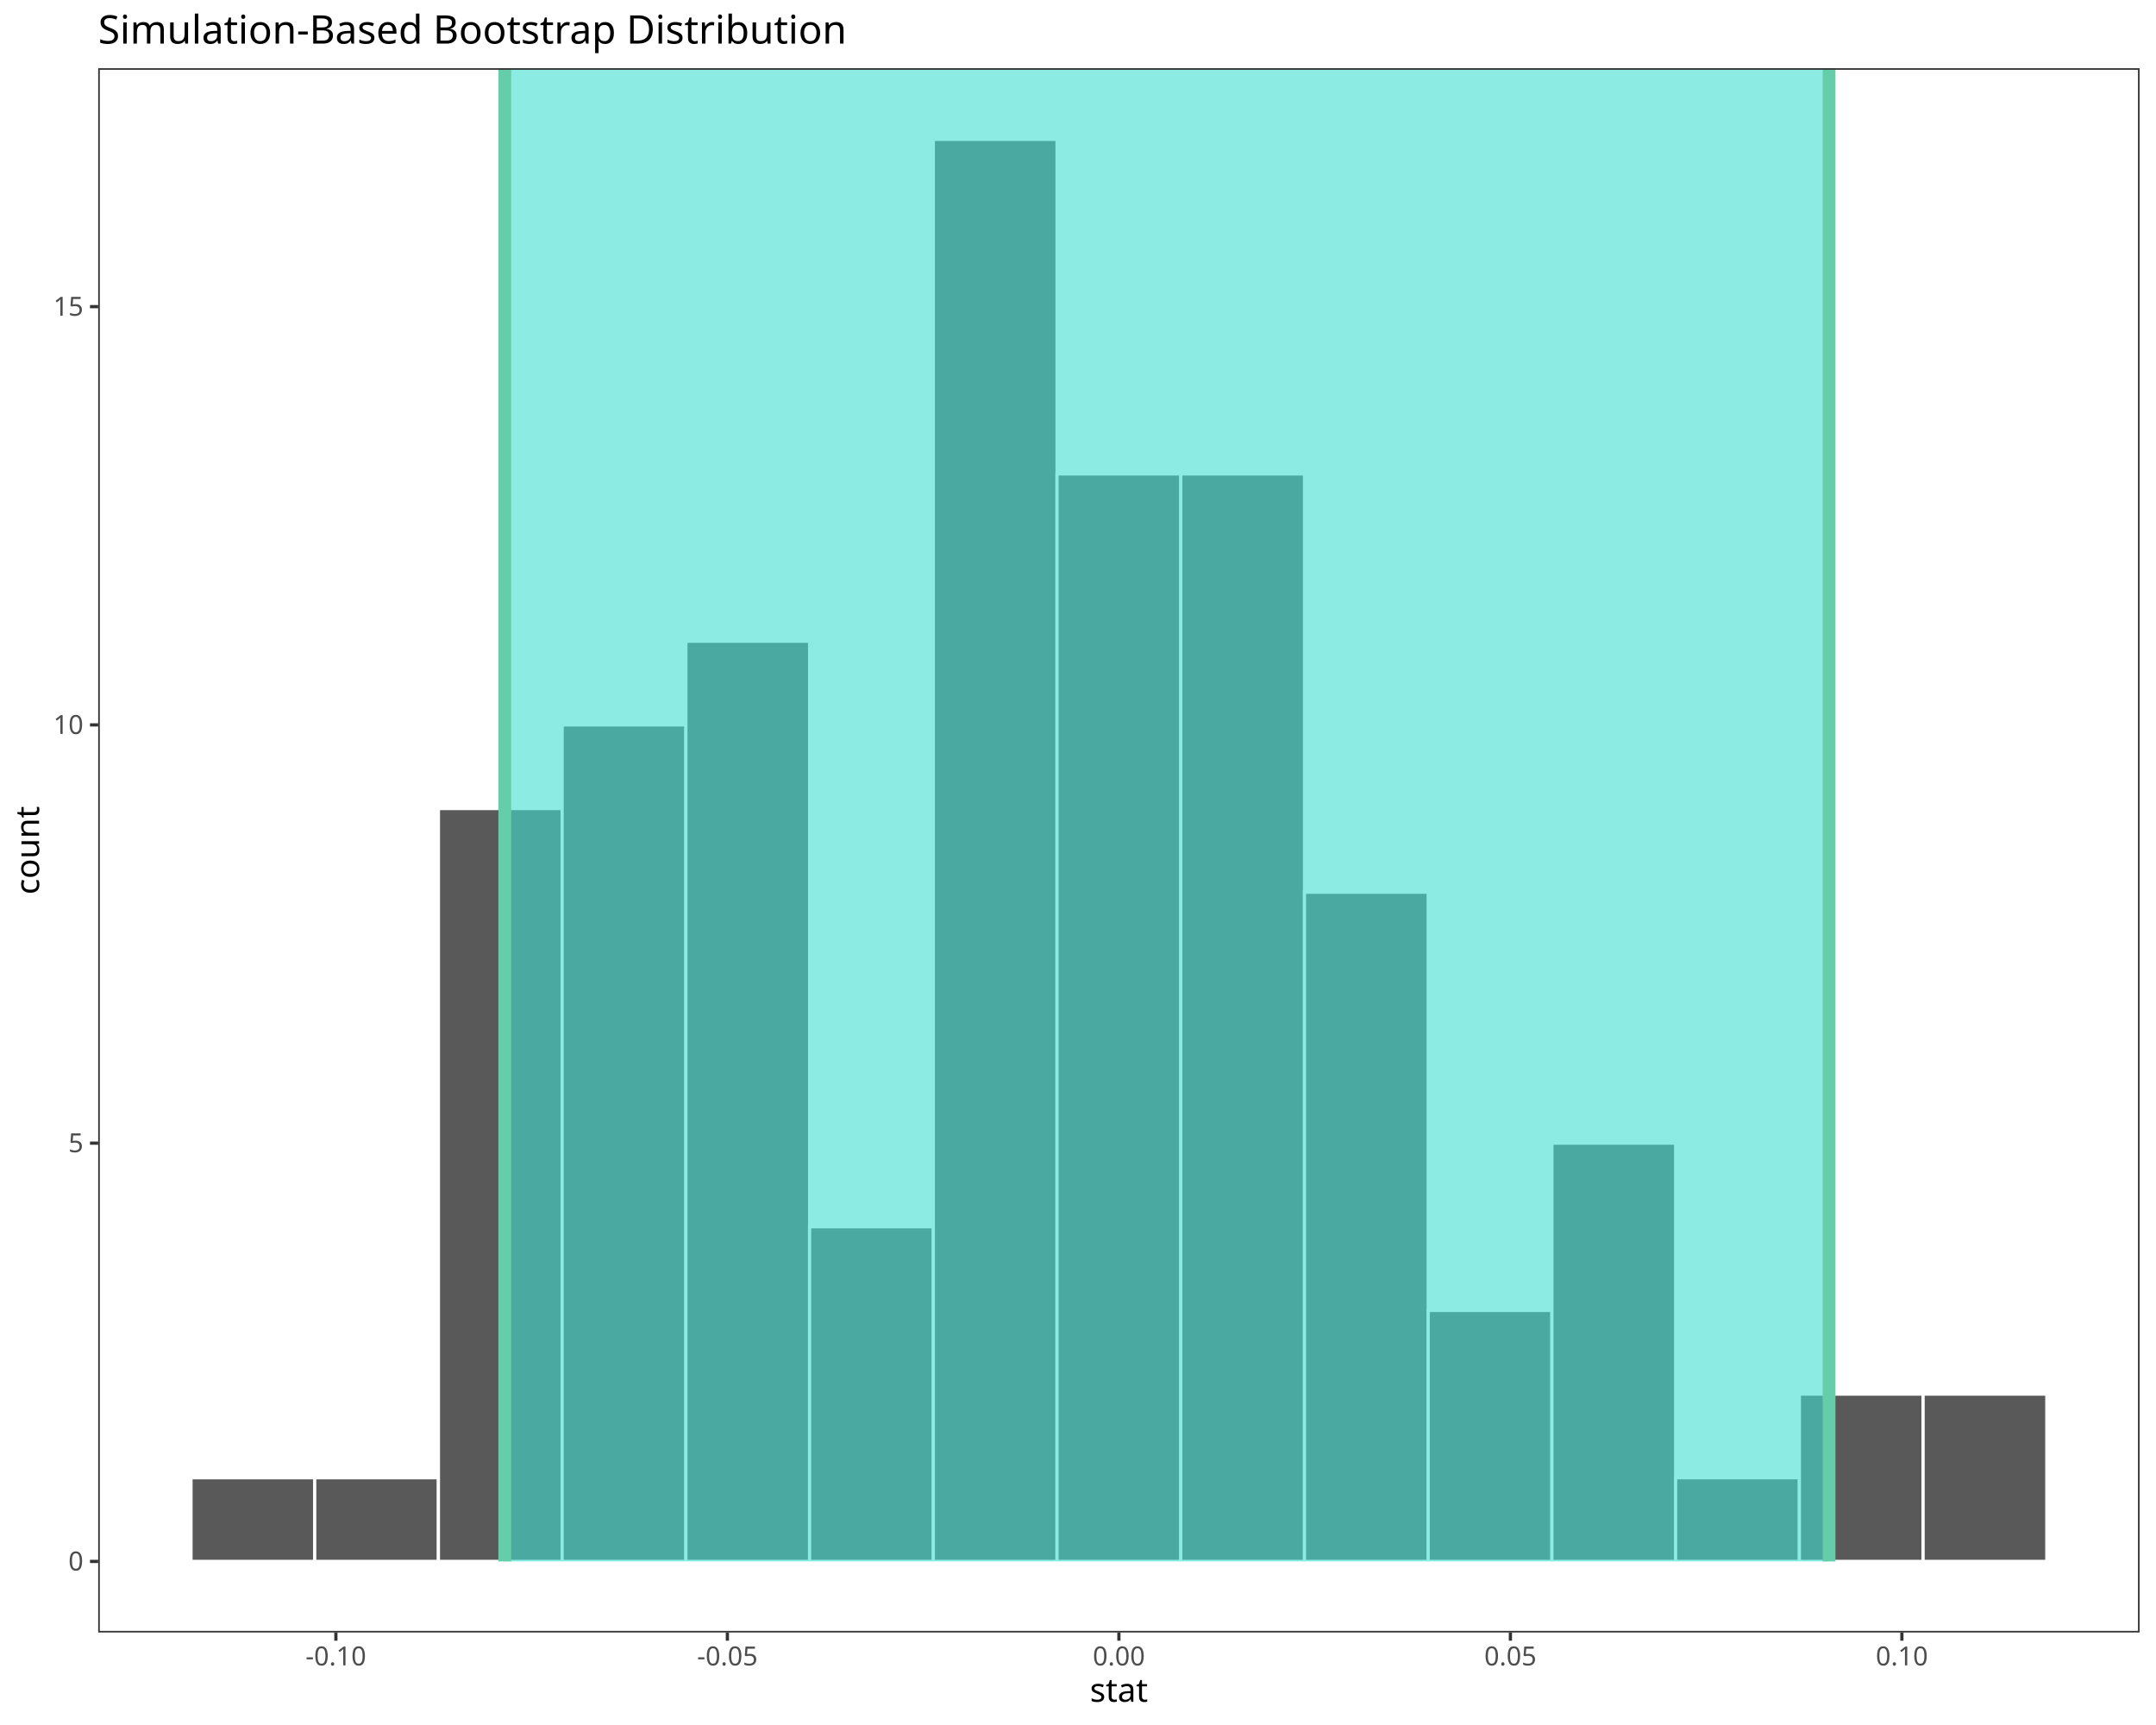
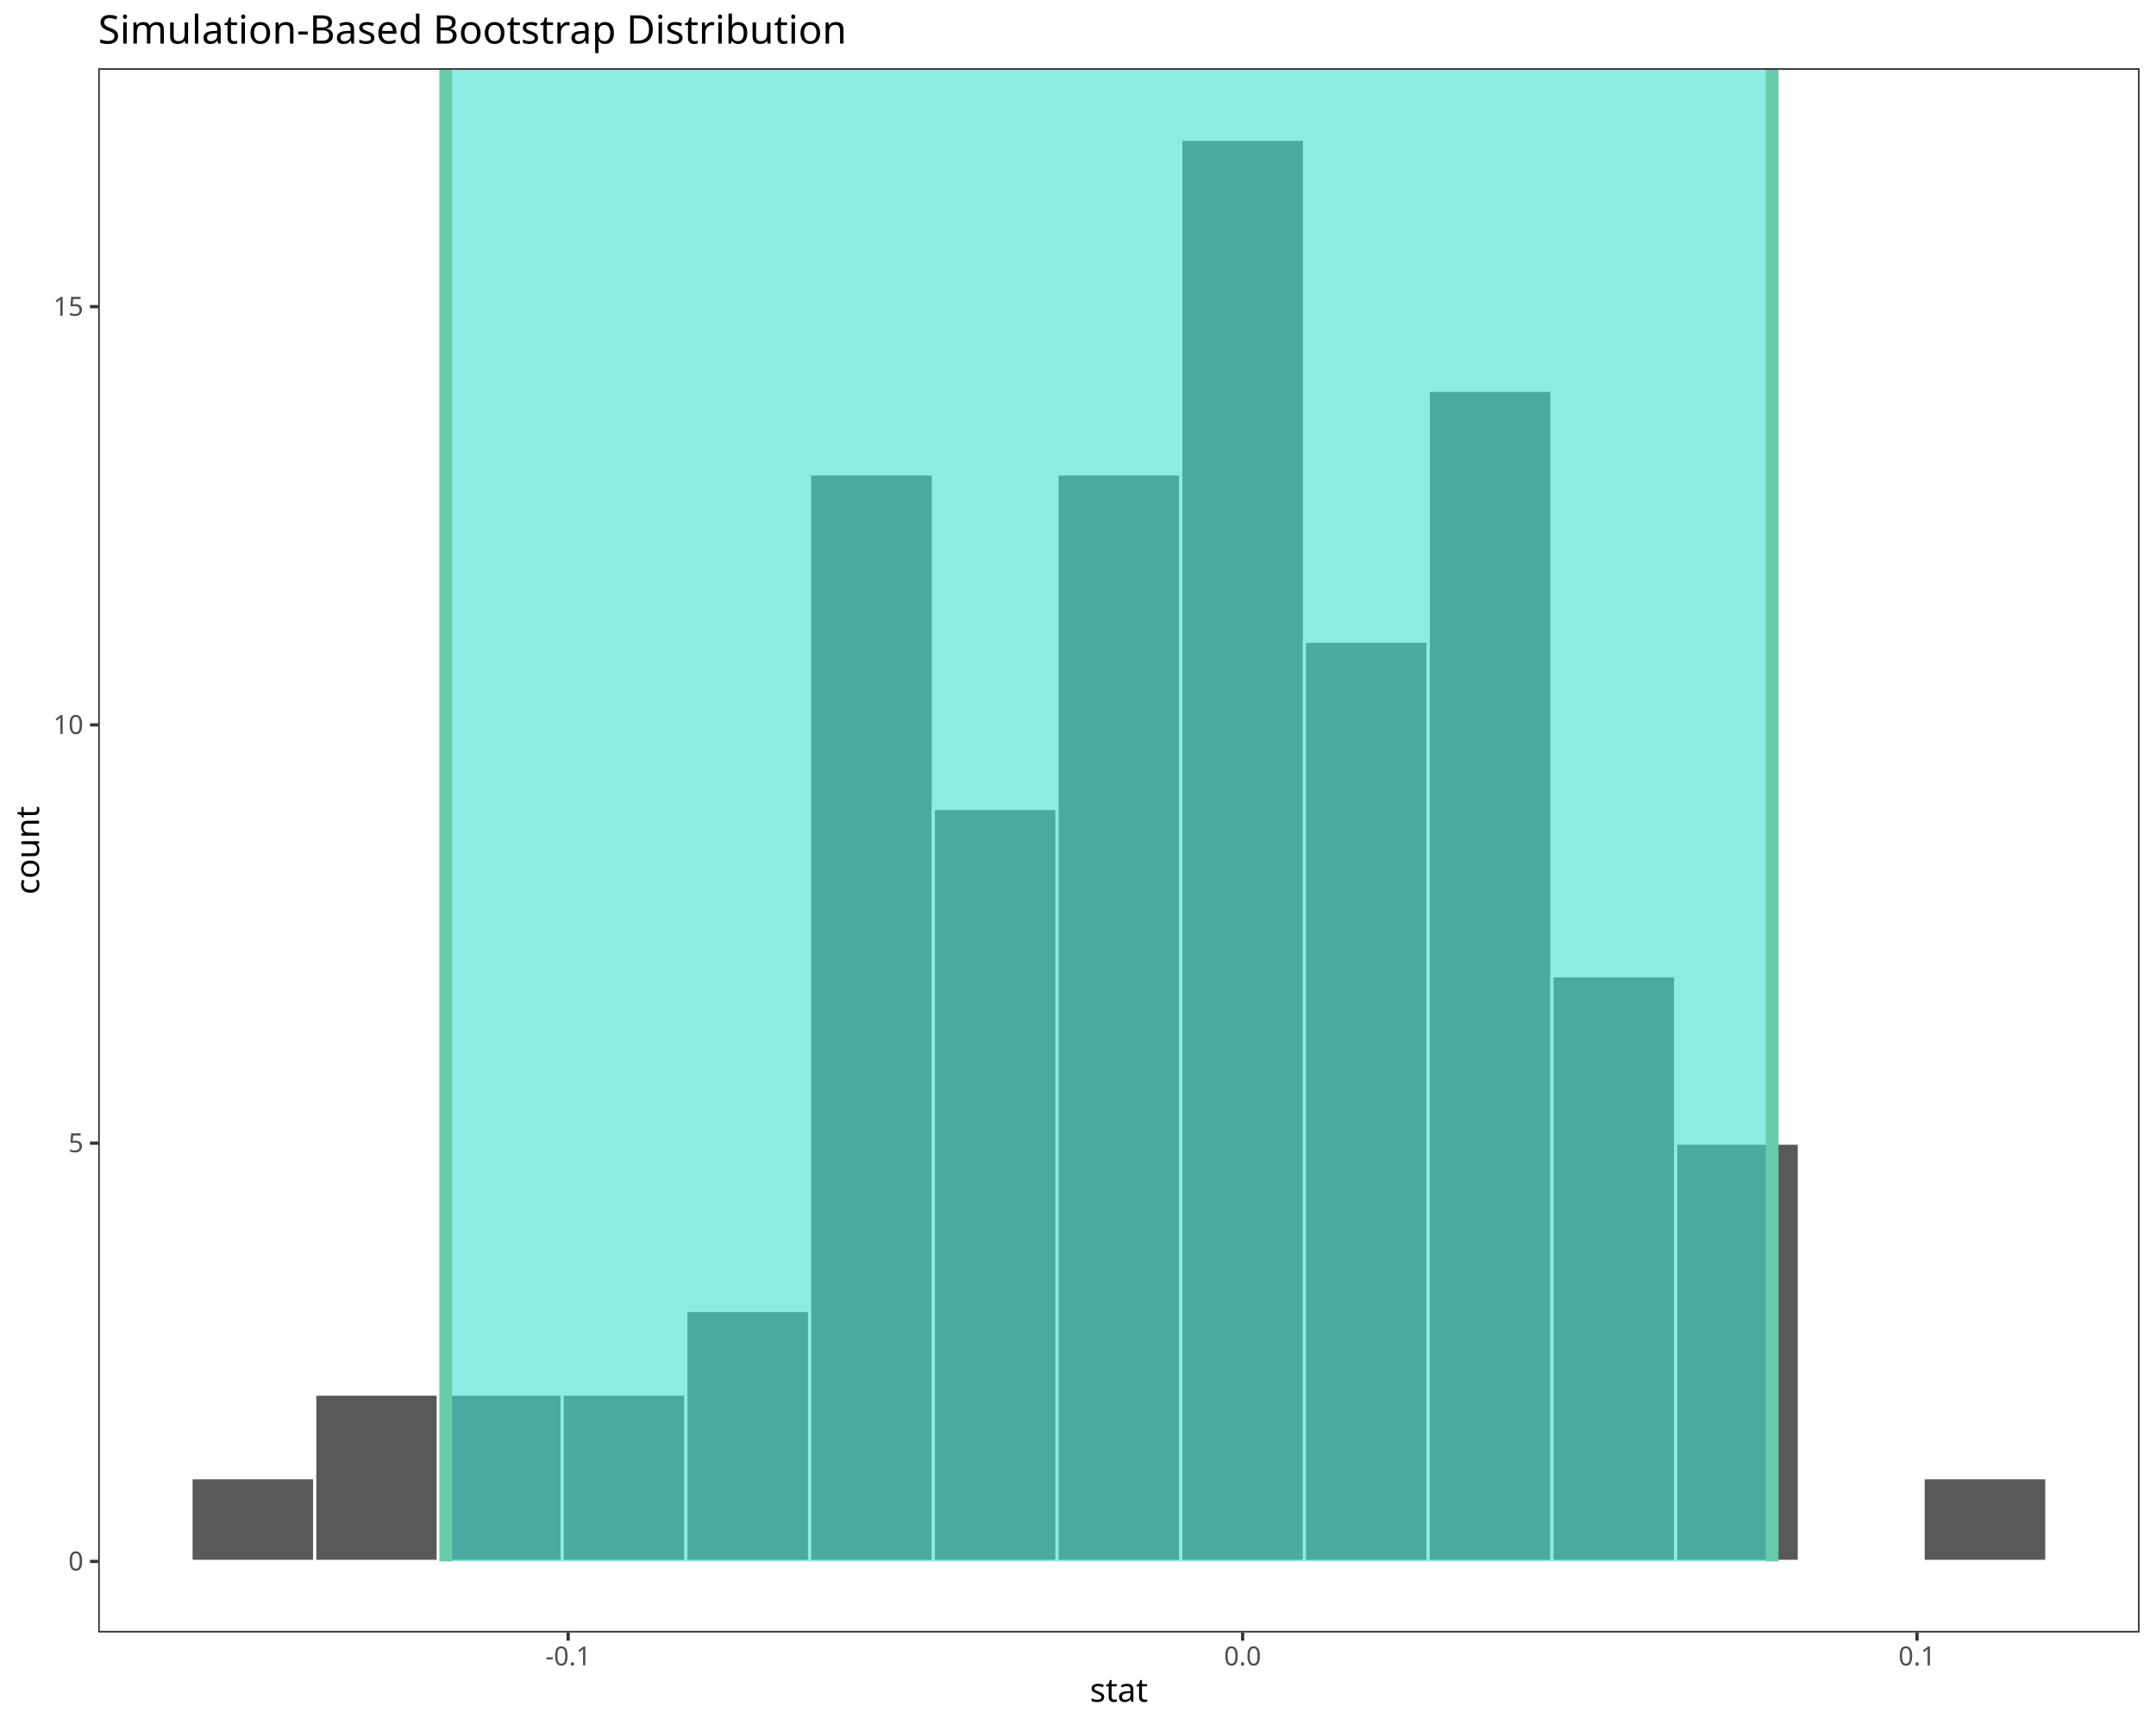
<svg xmlns="http://www.w3.org/2000/svg" class="svglite" data-engine-version="2.0" width="720.00pt" height="576.00pt" viewBox="0 0 720.00 576.00">
  <defs>
    <style type="text/css">
    .svglite line, .svglite polyline, .svglite polygon, .svglite path, .svglite rect, .svglite circle {
      fill: none;
      stroke: #000000;
      stroke-linecap: round;
      stroke-linejoin: round;
      stroke-miterlimit: 10.00;
    }
  </style>
  </defs>
  <rect width="100%" height="100%" style="stroke: none; fill: #FFFFFF;" />
  <defs>
    <clipPath id="cpMC4wMHw3MjAuMDB8MC4wMHw1NzYuMDA=">
      <rect x="0.00" y="0.00" width="720.00" height="576.00" />
    </clipPath>
  </defs>
  <g clip-path="url(#cpMC4wMHw3MjAuMDB8MC4wMHw1NzYuMDA=)">
    <rect x="0.00" y="0.00" width="720.00" height="576.00" style="stroke-width: 1.07; stroke: #FFFFFF; fill: #FFFFFF;" />
  </g>
  <defs>
    <clipPath id="cpMzIuNzl8NzE0LjUyfDIyLjc4fDU0NS4xMQ==">
      <rect x="32.79" y="22.78" width="681.73" height="522.33" />
    </clipPath>
  </defs>
  <g clip-path="url(#cpMzIuNzl8NzE0LjUyfDIyLjc4fDU0NS4xMQ==)">
    <rect x="32.79" y="22.78" width="681.73" height="522.33" style="stroke-width: 1.07; stroke: none; fill: #FFFFFF;" />
    <rect x="63.78" y="493.44" width="41.32" height="27.93" style="stroke-width: 1.07; stroke: #FFFFFF; stroke-linecap: butt; stroke-linejoin: miter; fill: #595959;" />
-     <rect x="105.10" y="493.44" width="41.32" height="27.93" style="stroke-width: 1.07; stroke: #FFFFFF; stroke-linecap: butt; stroke-linejoin: miter; fill: #595959;" />
-     <rect x="146.41" y="269.98" width="41.32" height="251.39" style="stroke-width: 1.07; stroke: #FFFFFF; stroke-linecap: butt; stroke-linejoin: miter; fill: #595959;" />
-     <rect x="187.73" y="242.05" width="41.32" height="279.32" style="stroke-width: 1.07; stroke: #FFFFFF; stroke-linecap: butt; stroke-linejoin: miter; fill: #595959;" />
-     <rect x="229.05" y="214.12" width="41.32" height="307.25" style="stroke-width: 1.07; stroke: #FFFFFF; stroke-linecap: butt; stroke-linejoin: miter; fill: #595959;" />
-     <rect x="270.37" y="409.64" width="41.32" height="111.73" style="stroke-width: 1.07; stroke: #FFFFFF; stroke-linecap: butt; stroke-linejoin: miter; fill: #595959;" />
-     <rect x="311.68" y="46.53" width="41.32" height="474.84" style="stroke-width: 1.07; stroke: #FFFFFF; stroke-linecap: butt; stroke-linejoin: miter; fill: #595959;" />
+     <rect x="105.10" y="465.51" width="41.32" height="55.86" style="stroke-width: 1.07; stroke: #FFFFFF; stroke-linecap: butt; stroke-linejoin: miter; fill: #595959;" />
+     <rect x="146.41" y="465.51" width="41.32" height="55.86" style="stroke-width: 1.07; stroke: #FFFFFF; stroke-linecap: butt; stroke-linejoin: miter; fill: #595959;" />
+     <rect x="187.73" y="465.51" width="41.32" height="55.86" style="stroke-width: 1.07; stroke: #FFFFFF; stroke-linecap: butt; stroke-linejoin: miter; fill: #595959;" />
+     <rect x="229.05" y="437.57" width="41.32" height="83.80" style="stroke-width: 1.07; stroke: #FFFFFF; stroke-linecap: butt; stroke-linejoin: miter; fill: #595959;" />
+     <rect x="270.37" y="158.25" width="41.32" height="363.12" style="stroke-width: 1.07; stroke: #FFFFFF; stroke-linecap: butt; stroke-linejoin: miter; fill: #595959;" />
+     <rect x="311.68" y="269.98" width="41.32" height="251.39" style="stroke-width: 1.07; stroke: #FFFFFF; stroke-linecap: butt; stroke-linejoin: miter; fill: #595959;" />
    <rect x="353.00" y="158.25" width="41.32" height="363.12" style="stroke-width: 1.07; stroke: #FFFFFF; stroke-linecap: butt; stroke-linejoin: miter; fill: #595959;" />
-     <rect x="394.32" y="158.25" width="41.32" height="363.12" style="stroke-width: 1.07; stroke: #FFFFFF; stroke-linecap: butt; stroke-linejoin: miter; fill: #595959;" />
-     <rect x="435.63" y="297.91" width="41.32" height="223.46" style="stroke-width: 1.07; stroke: #FFFFFF; stroke-linecap: butt; stroke-linejoin: miter; fill: #595959;" />
-     <rect x="476.95" y="437.57" width="41.32" height="83.80" style="stroke-width: 1.07; stroke: #FFFFFF; stroke-linecap: butt; stroke-linejoin: miter; fill: #595959;" />
-     <rect x="518.27" y="381.71" width="41.32" height="139.66" style="stroke-width: 1.07; stroke: #FFFFFF; stroke-linecap: butt; stroke-linejoin: miter; fill: #595959;" />
-     <rect x="559.58" y="493.44" width="41.32" height="27.93" style="stroke-width: 1.07; stroke: #FFFFFF; stroke-linecap: butt; stroke-linejoin: miter; fill: #595959;" />
-     <rect x="600.90" y="465.51" width="41.32" height="55.86" style="stroke-width: 1.07; stroke: #FFFFFF; stroke-linecap: butt; stroke-linejoin: miter; fill: #595959;" />
-     <rect x="642.22" y="465.51" width="41.32" height="55.86" style="stroke-width: 1.07; stroke: #FFFFFF; stroke-linecap: butt; stroke-linejoin: miter; fill: #595959;" />
-     <rect x="168.57" y="22.78" width="442.24" height="498.59" style="stroke-width: 1.07; stroke: none; stroke-linecap: butt; stroke-linejoin: miter; fill: #40E0D0; fill-opacity: 0.60;" />
-     <line x1="168.57" y1="521.37" x2="168.57" y2="22.78" style="stroke-width: 4.27; stroke: #66CDAA; stroke-linecap: butt;" />
-     <line x1="610.82" y1="521.37" x2="610.82" y2="22.78" style="stroke-width: 4.27; stroke: #66CDAA; stroke-linecap: butt;" />
+     <rect x="394.32" y="46.53" width="41.32" height="474.84" style="stroke-width: 1.07; stroke: #FFFFFF; stroke-linecap: butt; stroke-linejoin: miter; fill: #595959;" />
+     <rect x="435.63" y="214.12" width="41.32" height="307.25" style="stroke-width: 1.07; stroke: #FFFFFF; stroke-linecap: butt; stroke-linejoin: miter; fill: #595959;" />
+     <rect x="476.95" y="130.32" width="41.32" height="391.05" style="stroke-width: 1.07; stroke: #FFFFFF; stroke-linecap: butt; stroke-linejoin: miter; fill: #595959;" />
+     <rect x="518.27" y="325.85" width="41.32" height="195.52" style="stroke-width: 1.07; stroke: #FFFFFF; stroke-linecap: butt; stroke-linejoin: miter; fill: #595959;" />
+     <rect x="559.58" y="381.71" width="41.32" height="139.66" style="stroke-width: 1.07; stroke: #FFFFFF; stroke-linecap: butt; stroke-linejoin: miter; fill: #595959;" />
+     <rect x="600.90" y="521.37" width="41.32" height="0.00" style="stroke-width: 1.07; stroke: #FFFFFF; stroke-linecap: butt; stroke-linejoin: miter; fill: #595959;" />
+     <rect x="642.22" y="493.44" width="41.32" height="27.93" style="stroke-width: 1.07; stroke: #FFFFFF; stroke-linecap: butt; stroke-linejoin: miter; fill: #595959;" />
+     <rect x="148.86" y="22.78" width="442.95" height="498.59" style="stroke-width: 1.07; stroke: none; stroke-linecap: butt; stroke-linejoin: miter; fill: #40E0D0; fill-opacity: 0.60;" />
+     <line x1="148.86" y1="521.37" x2="148.86" y2="22.78" style="stroke-width: 4.27; stroke: #66CDAA; stroke-linecap: butt;" />
+     <line x1="591.81" y1="521.37" x2="591.81" y2="22.78" style="stroke-width: 4.27; stroke: #66CDAA; stroke-linecap: butt;" />
    <rect x="32.79" y="22.78" width="681.73" height="522.33" style="stroke-width: 1.07; stroke: #333333;" />
  </g>
  <g clip-path="url(#cpMC4wMHw3MjAuMDB8MC4wMHw1NzYuMDA=)">
    <text x="27.86" y="524.40" text-anchor="end" style="font-size: 8.80px; fill: #4D4D4D; font-family: sans;" textLength="4.89px" lengthAdjust="spacingAndGlyphs">0</text>
    <text x="27.86" y="384.74" text-anchor="end" style="font-size: 8.80px; fill: #4D4D4D; font-family: sans;" textLength="4.89px" lengthAdjust="spacingAndGlyphs">5</text>
    <text x="27.86" y="245.08" text-anchor="end" style="font-size: 8.80px; fill: #4D4D4D; font-family: sans;" textLength="9.79px" lengthAdjust="spacingAndGlyphs">10</text>
    <text x="27.86" y="105.42" text-anchor="end" style="font-size: 8.80px; fill: #4D4D4D; font-family: sans;" textLength="9.79px" lengthAdjust="spacingAndGlyphs">15</text>
    <polyline points="30.05,521.37 32.79,521.37 " style="stroke-width: 1.07; stroke: #333333; stroke-linecap: butt;" />
    <polyline points="30.05,381.71 32.79,381.71 " style="stroke-width: 1.07; stroke: #333333; stroke-linecap: butt;" />
    <polyline points="30.05,242.05 32.79,242.05 " style="stroke-width: 1.07; stroke: #333333; stroke-linecap: butt;" />
    <polyline points="30.05,102.39 32.79,102.39 " style="stroke-width: 1.07; stroke: #333333; stroke-linecap: butt;" />
-     <polyline points="112.17,547.85 112.17,545.11 " style="stroke-width: 1.07; stroke: #333333; stroke-linecap: butt;" />
-     <polyline points="242.91,547.85 242.91,545.11 " style="stroke-width: 1.07; stroke: #333333; stroke-linecap: butt;" />
-     <polyline points="373.66,547.85 373.66,545.11 " style="stroke-width: 1.07; stroke: #333333; stroke-linecap: butt;" />
-     <polyline points="504.40,547.85 504.40,545.11 " style="stroke-width: 1.07; stroke: #333333; stroke-linecap: butt;" />
-     <polyline points="635.14,547.85 635.14,545.11 " style="stroke-width: 1.07; stroke: #333333; stroke-linecap: butt;" />
-     <text x="112.17" y="556.10" text-anchor="middle" style="font-size: 8.80px; fill: #4D4D4D; font-family: sans;" textLength="20.06px" lengthAdjust="spacingAndGlyphs">-0.10</text>
-     <text x="242.91" y="556.10" text-anchor="middle" style="font-size: 8.80px; fill: #4D4D4D; font-family: sans;" textLength="20.06px" lengthAdjust="spacingAndGlyphs">-0.05</text>
-     <text x="373.66" y="556.10" text-anchor="middle" style="font-size: 8.80px; fill: #4D4D4D; font-family: sans;" textLength="17.13px" lengthAdjust="spacingAndGlyphs">0.00</text>
-     <text x="504.40" y="556.10" text-anchor="middle" style="font-size: 8.80px; fill: #4D4D4D; font-family: sans;" textLength="17.13px" lengthAdjust="spacingAndGlyphs">0.05</text>
-     <text x="635.14" y="556.10" text-anchor="middle" style="font-size: 8.80px; fill: #4D4D4D; font-family: sans;" textLength="17.13px" lengthAdjust="spacingAndGlyphs">0.10</text>
+     <polyline points="189.75,547.85 189.75,545.11 " style="stroke-width: 1.07; stroke: #333333; stroke-linecap: butt;" />
+     <polyline points="414.97,547.85 414.97,545.11 " style="stroke-width: 1.07; stroke: #333333; stroke-linecap: butt;" />
+     <polyline points="640.20,547.85 640.20,545.11 " style="stroke-width: 1.07; stroke: #333333; stroke-linecap: butt;" />
+     <text x="189.75" y="556.10" text-anchor="middle" style="font-size: 8.80px; fill: #4D4D4D; font-family: sans;" textLength="15.16px" lengthAdjust="spacingAndGlyphs">-0.1</text>
+     <text x="414.97" y="556.10" text-anchor="middle" style="font-size: 8.80px; fill: #4D4D4D; font-family: sans;" textLength="12.23px" lengthAdjust="spacingAndGlyphs">0.0</text>
+     <text x="640.20" y="556.10" text-anchor="middle" style="font-size: 8.80px; fill: #4D4D4D; font-family: sans;" textLength="12.23px" lengthAdjust="spacingAndGlyphs">0.1</text>
    <text x="373.66" y="568.24" text-anchor="middle" style="font-size: 11.00px; font-family: sans;" textLength="17.73px" lengthAdjust="spacingAndGlyphs">stat</text>
    <text transform="translate(13.05,283.95) rotate(-90)" text-anchor="middle" style="font-size: 11.00px; font-family: sans;" textLength="26.91px" lengthAdjust="spacingAndGlyphs">count</text>
    <text x="32.79" y="14.56" style="font-size: 13.20px; font-family: sans;" textLength="233.34px" lengthAdjust="spacingAndGlyphs">Simulation-Based Bootstrap Distribution</text>
  </g>
</svg>
